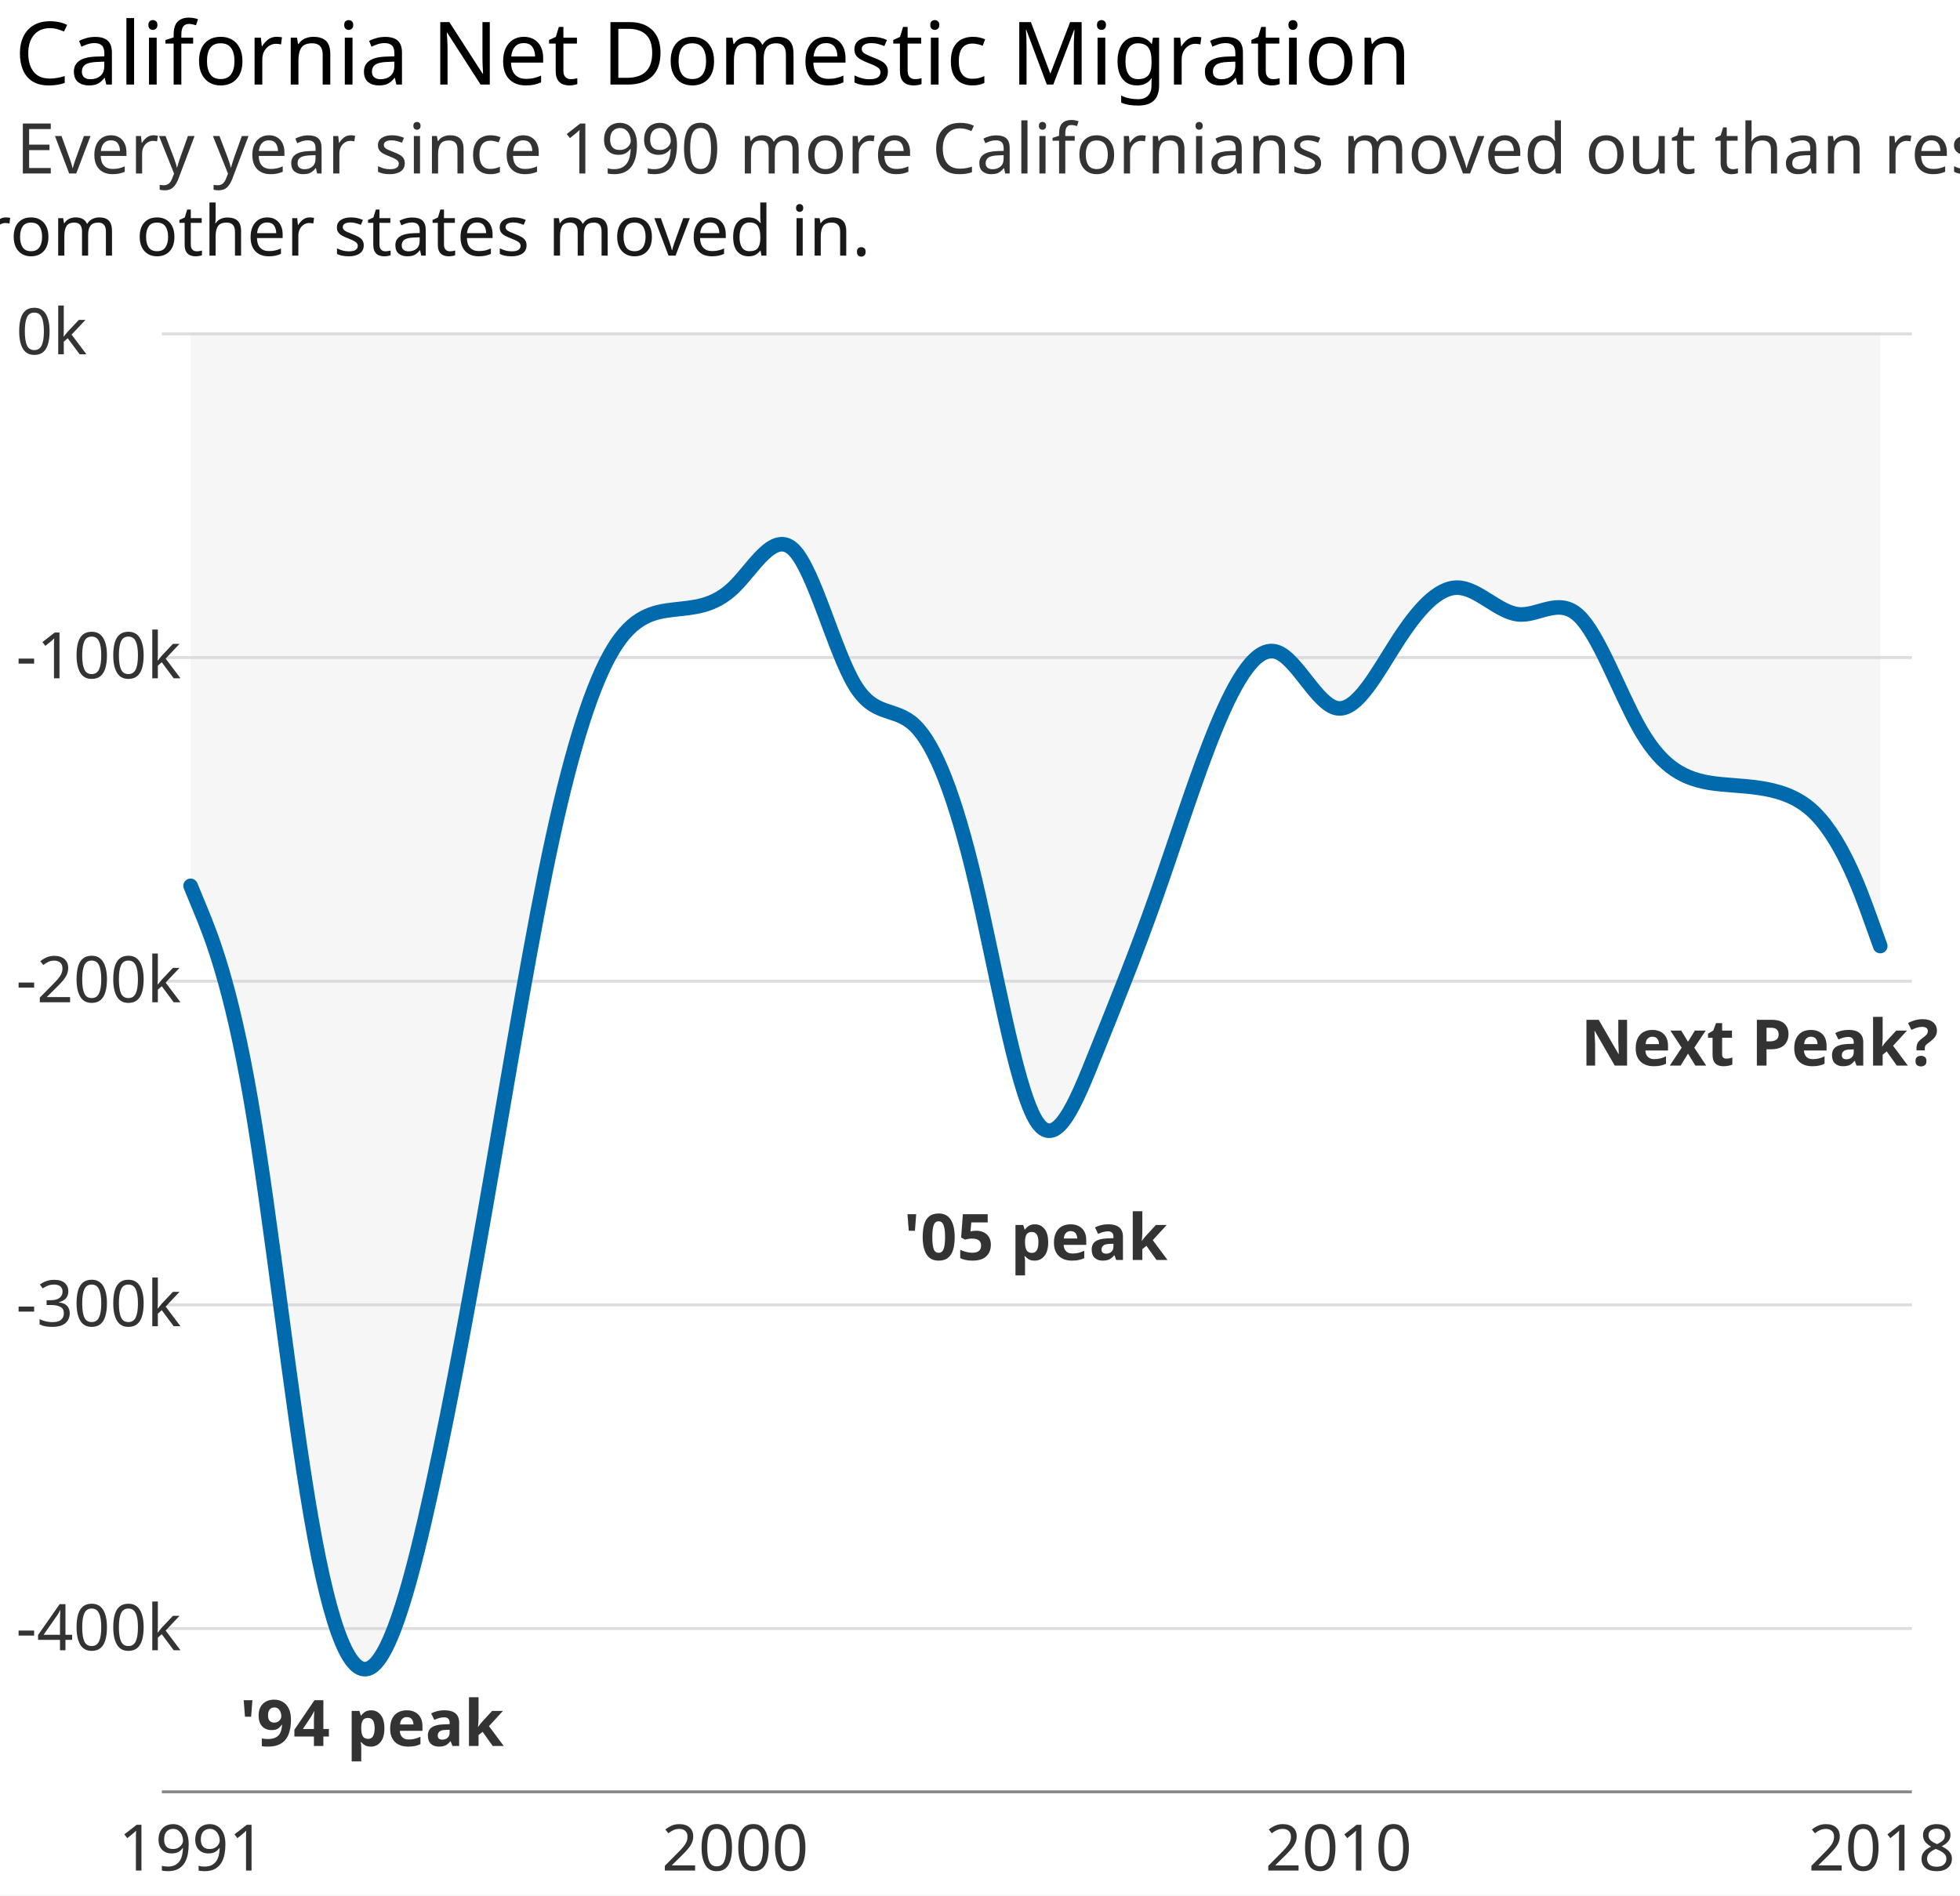
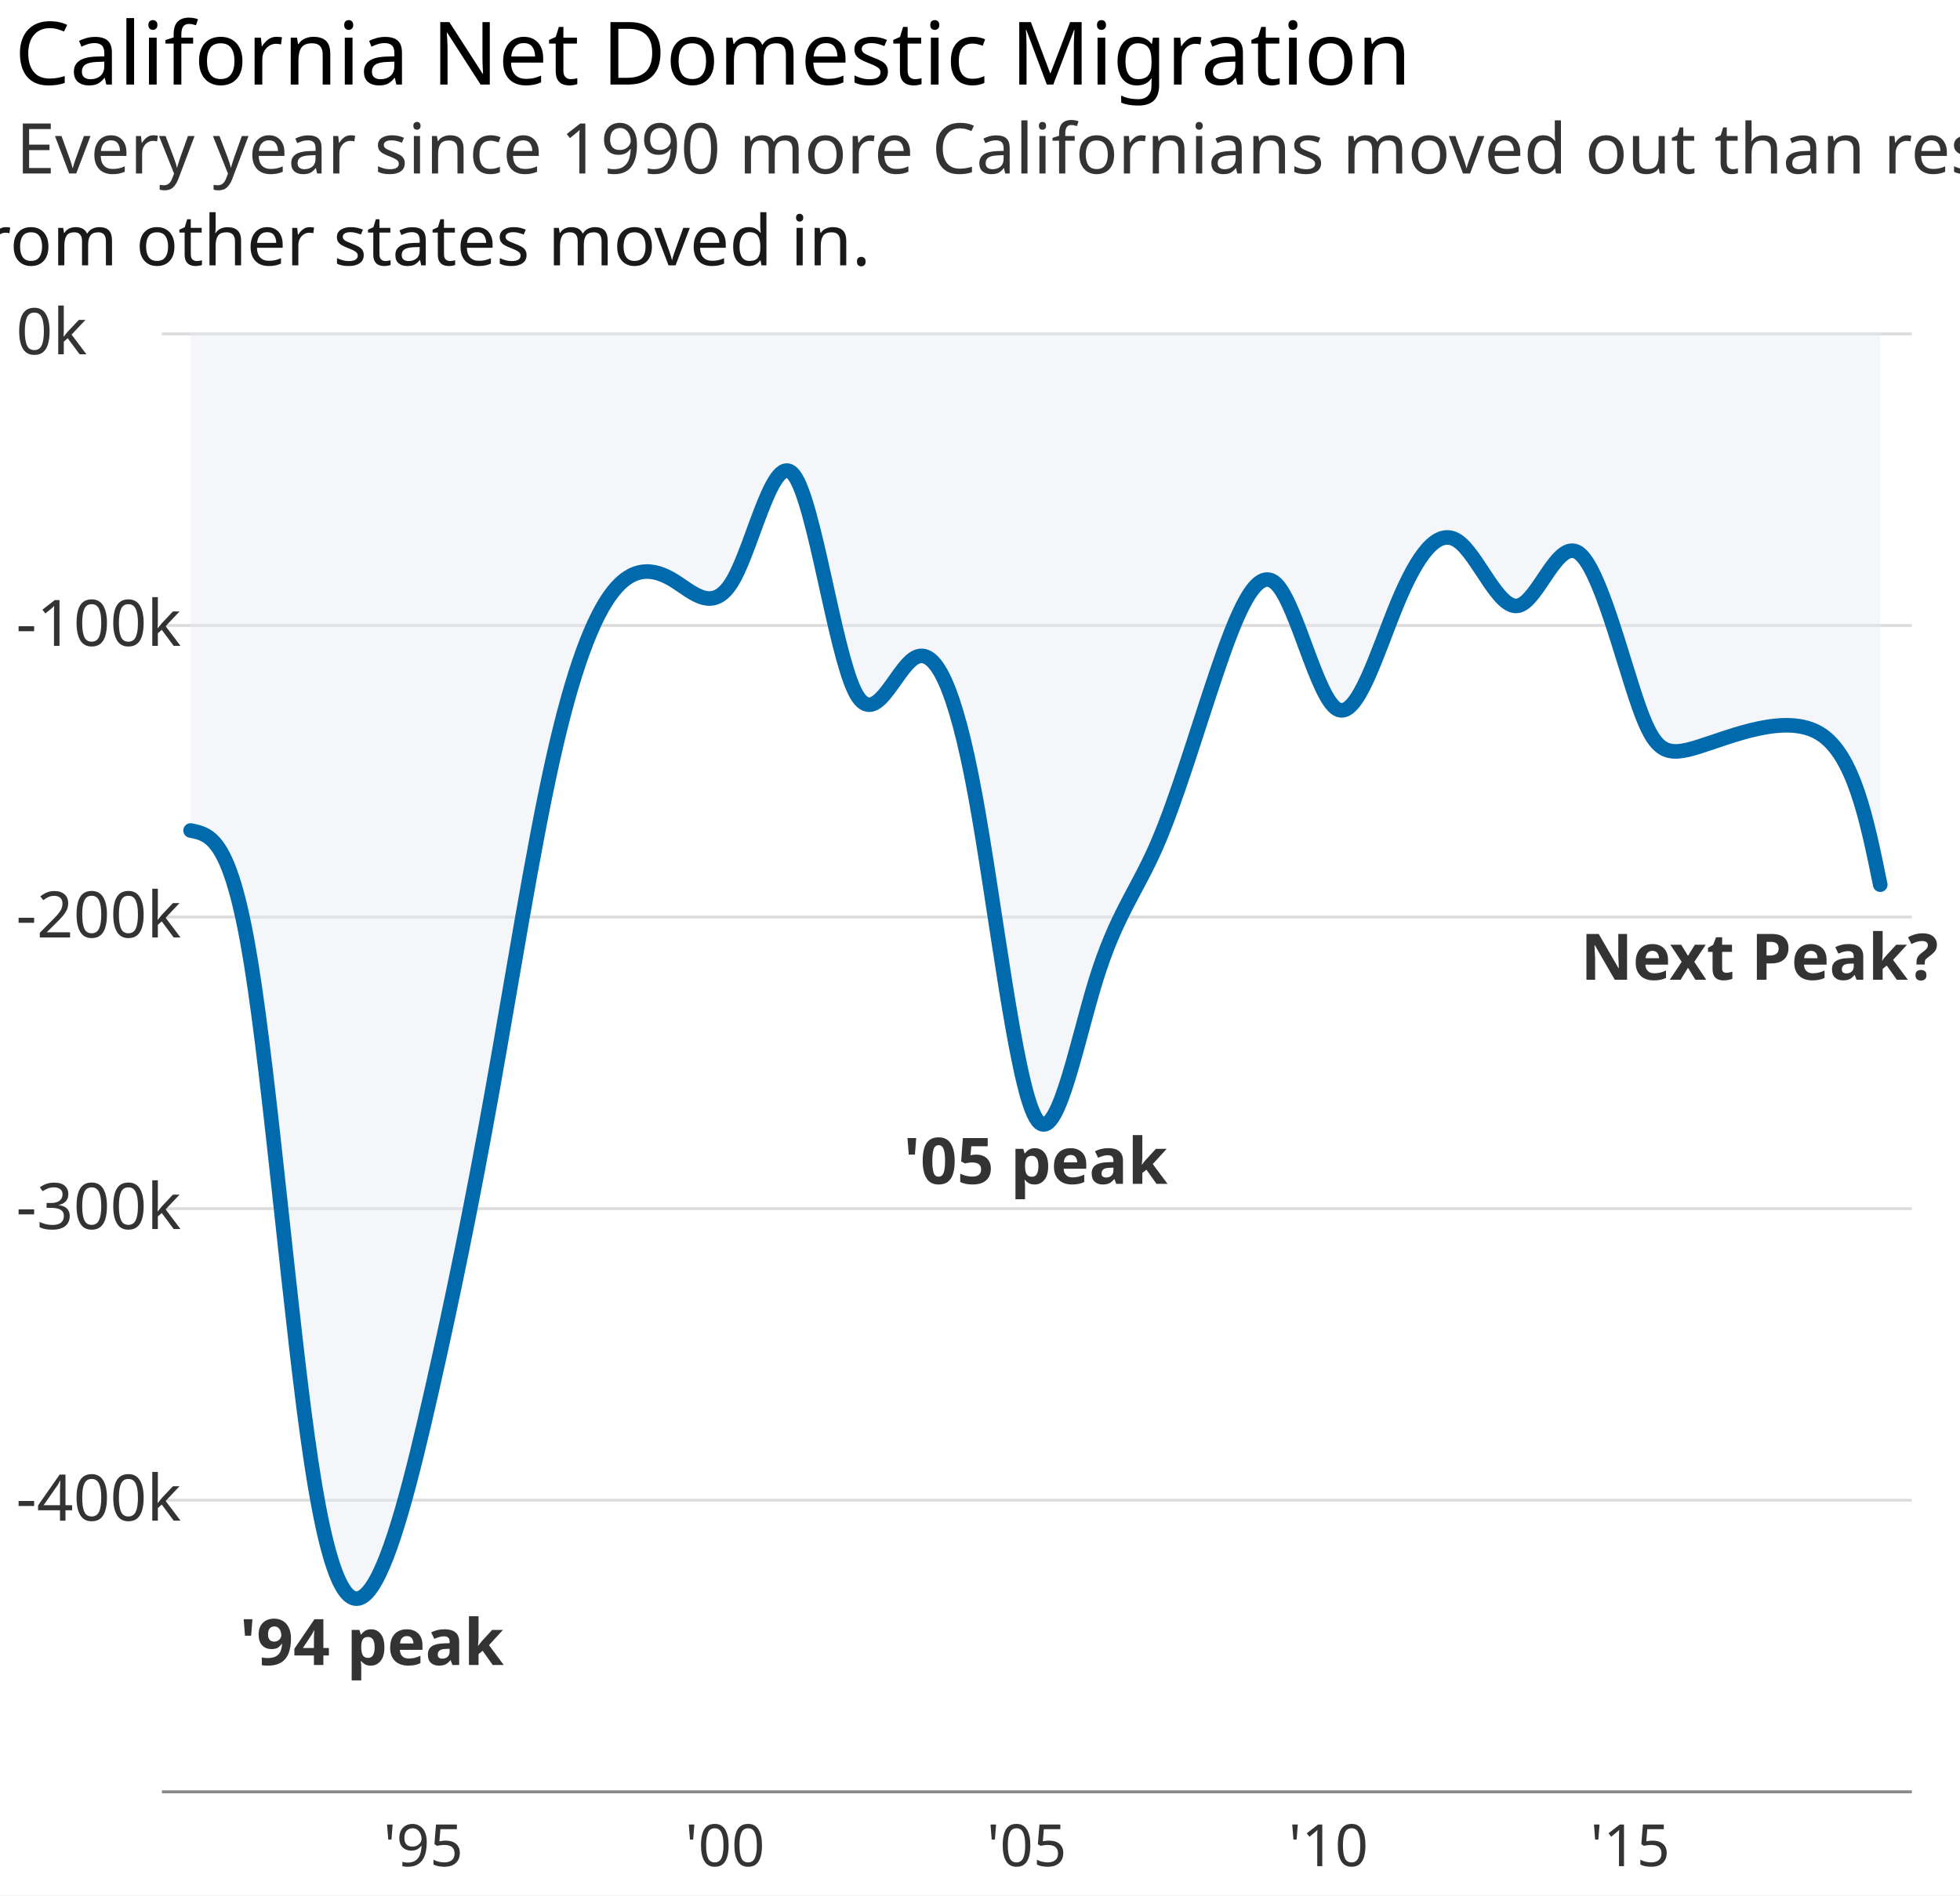
<svg xmlns="http://www.w3.org/2000/svg" class="marks" width="672" height="650" viewBox="0 0 672 650" version="1.1">
  <rect width="672" height="650" style="fill: white;" />
  <g transform="translate(55,114)">
    <g class="mark-group role-frame root" role="graphics-object" aria-roledescription="group mark container">
      <g transform="translate(0,0)">
        <path class="background" aria-hidden="true" d="M0.5,0.5h600v500h-600Z" style="fill: none; stroke: #ddd; stroke-opacity: 0;" />
        <g>
-           <g class="mark-group role-axis" role="graphics-symbol" aria-roledescription="axis" aria-label="Y-axis for a linear scale with values from -450,000 to 0">
+           <g class="mark-group role-axis" role="graphics-symbol" aria-roledescription="axis" aria-label="Y-axis for a linear scale with values from -500,000 to 0">
            <g transform="translate(0.5,0.5)">
              <path class="background" aria-hidden="true" d="M0,0h0v0h0Z" style="pointer-events: none; fill: none;" />
              <g>
                <g class="mark-rule role-axis-grid" style="pointer-events: none;">
                  <line transform="translate(0,0)" x2="600" y2="0" style="fill: none; stroke: #ddd; stroke-opacity: 1; stroke-width: 1; opacity: 1;" />
-                   <line transform="translate(0,111)" x2="600" y2="0" style="fill: none; stroke: #ddd; stroke-opacity: 1; stroke-width: 1; opacity: 1;" />
-                   <line transform="translate(0,222)" x2="600" y2="0" style="fill: none; stroke: #ddd; stroke-opacity: 1; stroke-width: 1; opacity: 1;" />
-                   <line transform="translate(0,333)" x2="600" y2="0" style="fill: none; stroke: #ddd; stroke-opacity: 1; stroke-width: 1; opacity: 1;" />
-                   <line transform="translate(0,444)" x2="600" y2="0" style="fill: none; stroke: #ddd; stroke-opacity: 1; stroke-width: 1; opacity: 1;" />
+                   <line transform="translate(0,100)" x2="600" y2="0" style="fill: none; stroke: #ddd; stroke-opacity: 1; stroke-width: 1; opacity: 1;" />
+                   <line transform="translate(0,200)" x2="600" y2="0" style="fill: none; stroke: #ddd; stroke-opacity: 1; stroke-width: 1; opacity: 1;" />
+                   <line transform="translate(0,300)" x2="600" y2="0" style="fill: none; stroke: #ddd; stroke-opacity: 1; stroke-width: 1; opacity: 1;" />
+                   <line transform="translate(0,400)" x2="600" y2="0" style="fill: none; stroke: #ddd; stroke-opacity: 1; stroke-width: 1; opacity: 1;" />
                </g>
              </g>
              <path class="foreground" aria-hidden="true" d="" style="pointer-events: none; display: none; fill: none;" />
            </g>
          </g>
          <g class="mark-group role-axis" role="graphics-symbol" aria-roledescription="axis" aria-label="X-axis for a discrete scale with 29 values: 1991, 1992, 1993, 1994, 1995, ending with 2018">
            <g transform="translate(0.5,500.5)">
              <path class="background" aria-hidden="true" d="M0,0h0v0h0Z" style="pointer-events: none; fill: none;" />
              <g>
                <g class="mark-text role-axis-label" style="pointer-events: none;">
-                   <text text-anchor="middle" transform="translate(10.34483,27)" style="font-family: Calibri; font-size: 22px; fill: #000; fill-opacity: 0.8; opacity: 1;">1991</text>
-                   <text text-anchor="middle" transform="translate(196.5517,27)" style="font-family: Calibri; font-size: 22px; fill: #000; fill-opacity: 0.8; opacity: 1;">2000</text>
-                   <text text-anchor="middle" transform="translate(403.4483,27)" style="font-family: Calibri; font-size: 22px; fill: #000; fill-opacity: 0.8; opacity: 1;">2010</text>
-                   <text text-anchor="middle" transform="translate(589.6552,27)" style="font-family: Calibri; font-size: 22px; fill: #000; fill-opacity: 0.8; opacity: 1;">2018</text>
+                   <text text-anchor="middle" transform="translate(10.34483,27)" style="font-family: Calibri; font-size: 22px; fill: #000; fill-opacity: 0; opacity: 1;">1991</text>
+                   <text text-anchor="middle" transform="translate(196.5517,27)" style="font-family: Calibri; font-size: 22px; fill: #000; fill-opacity: 0; opacity: 1;">2000</text>
+                   <text text-anchor="middle" transform="translate(403.4483,27)" style="font-family: Calibri; font-size: 22px; fill: #000; fill-opacity: 0; opacity: 1;">2010</text>
+                   <text text-anchor="middle" transform="translate(589.6552,27)" style="font-family: Calibri; font-size: 22px; fill: #000; fill-opacity: 0; opacity: 1;">2018</text>
                </g>
                <g class="mark-rule role-axis-domain" style="pointer-events: none;">
                  <line transform="translate(0,0)" x2="600" y2="0" style="fill: none; stroke: #888; stroke-width: 1; opacity: 1;" />
                </g>
              </g>
              <path class="foreground" aria-hidden="true" d="" style="pointer-events: none; display: none; fill: none;" />
            </g>
          </g>
-           <g class="mark-group role-axis" role="graphics-symbol" aria-roledescription="axis" aria-label="Y-axis titled 'Every year since 1990 more Californians moved out than residents' for a linear scale with values from -450k to 0k">
+           <g class="mark-group role-axis" role="graphics-symbol" aria-roledescription="axis" aria-label="Y-axis titled 'Every year since 1990 more Californians moved out than residents' for a linear scale with values from -500k to 0k">
            <g transform="translate(0.5,0.5)">
              <path class="background" aria-hidden="true" d="M0,0h0v0h0Z" style="pointer-events: none; fill: none;" />
              <g>
                <g class="mark-text role-axis-label" style="pointer-events: none;">
                  <text text-anchor="start" transform="translate(-50,7)" style="font-family: Calibri; font-size: 22px; fill: #000; fill-opacity: 0.8; opacity: 1;">0k</text>
-                   <text text-anchor="start" transform="translate(-50,118.1111)" style="font-family: Calibri; font-size: 22px; fill: #000; fill-opacity: 0.8; opacity: 1;">-100k</text>
-                   <text text-anchor="start" transform="translate(-50,229.2222)" style="font-family: Calibri; font-size: 22px; fill: #000; fill-opacity: 0.8; opacity: 1;">-200k</text>
-                   <text text-anchor="start" transform="translate(-50,340.3333)" style="font-family: Calibri; font-size: 22px; fill: #000; fill-opacity: 0.8; opacity: 1;">-300k</text>
-                   <text text-anchor="start" transform="translate(-50,451.4444)" style="font-family: Calibri; font-size: 22px; fill: #000; fill-opacity: 0.8; opacity: 1;">-400k</text>
+                   <text text-anchor="start" transform="translate(-50,107)" style="font-family: Calibri; font-size: 22px; fill: #000; fill-opacity: 0.8; opacity: 1;">-100k</text>
+                   <text text-anchor="start" transform="translate(-50,207)" style="font-family: Calibri; font-size: 22px; fill: #000; fill-opacity: 0.8; opacity: 1;">-200k</text>
+                   <text text-anchor="start" transform="translate(-50,307)" style="font-family: Calibri; font-size: 22px; fill: #000; fill-opacity: 0.8; opacity: 1;">-300k</text>
+                   <text text-anchor="start" transform="translate(-50,407)" style="font-family: Calibri; font-size: 22px; fill: #000; fill-opacity: 0.8; opacity: 1;">-400k</text>
                </g>
                <g class="mark-rule role-axis-domain" style="pointer-events: none;">
                  <line transform="translate(0,500)" x2="0" y2="-500" style="fill: none; stroke: #888; stroke-width: 0; opacity: 1;" />
                </g>
                <g class="mark-text role-axis-title" style="pointer-events: none;">
                  <text text-anchor="start" transform="translate(-50,-55)" style="font-family: Calibri; font-size: 24px; font-weight: normal; fill: #000; fill-opacity: 0.8; opacity: 1;">Every year since 1990 more Californians moved out than residents</text>
                </g>
              </g>
              <path class="foreground" aria-hidden="true" d="" style="pointer-events: none; display: none; fill: none;" />
            </g>
          </g>
          <g class="mark-area role-mark layer_0_marks" role="graphics-symbol" aria-roledescription="area mark container">
-             <path d="M10.345,189.798L13.793,198.169C17.241,206.54,24.138,223.281,31.034,263.416C37.931,303.551,44.828,367.078,51.724,406.764C58.621,446.451,65.517,462.296,72.414,457.66C79.31,453.024,86.207,427.906,93.103,396.364C100,364.823,106.897,326.856,113.793,286.9C120.69,246.944,127.586,204.998,134.483,173.308C141.379,141.617,148.276,120.183,155.172,108.747C162.069,97.311,168.966,95.875,175.862,95.082C182.759,94.288,189.655,94.137,196.552,87.463C203.448,80.789,210.345,67.591,217.241,74.664C224.138,81.736,231.034,109.079,237.931,120.683C244.828,132.286,251.724,128.15,258.621,134.756C265.517,141.361,272.414,158.71,279.31,187.894C286.207,217.077,293.103,258.097,300,269.915C306.897,281.733,313.793,264.349,320.69,247.156C327.586,229.963,334.483,212.961,341.379,193.428C348.276,173.894,355.172,151.827,362.069,135.173C368.966,118.518,375.862,107.274,382.759,109.572C389.655,111.87,396.552,127.709,403.448,128.885C410.345,130.061,417.241,116.574,424.138,105.897C431.034,95.221,437.931,87.356,444.828,87.533C451.724,87.71,458.621,95.931,465.517,96.678C472.414,97.425,479.31,90.699,486.207,97.099C493.103,103.5,500,123.027,506.897,135.334C513.793,147.64,520.69,152.726,531.034,154.448C541.379,156.17,555.172,154.528,565.517,163.299C575.862,172.07,582.759,191.253,586.207,200.844L589.655,210.436L589.655,0L586.207,0C582.759,0,575.862,0,565.517,0C555.172,0,541.379,0,531.034,0C520.69,0,513.793,0,506.897,0C500,0,493.103,0,486.207,0C479.31,0,472.414,0,465.517,0C458.621,0,451.724,0,444.828,0C437.931,0,431.034,0,424.138,0C417.241,0,410.345,0,403.448,0C396.552,0,389.655,0,382.759,0C375.862,0,368.966,0,362.069,0C355.172,0,348.276,0,341.379,0C334.483,0,327.586,0,320.69,0C313.793,0,306.897,0,300,0C293.103,0,286.207,0,279.31,0C272.414,0,265.517,0,258.621,0C251.724,0,244.828,0,237.931,0C231.034,0,224.138,0,217.241,0C210.345,0,203.448,0,196.552,0C189.655,0,182.759,0,175.862,0C168.966,0,162.069,0,155.172,0C148.276,0,141.379,0,134.483,0C127.586,0,120.69,0,113.793,0C106.897,0,100,0,93.103,0C86.207,0,79.31,0,72.414,0C65.517,0,58.621,0,51.724,0C44.828,0,37.931,0,31.034,0C24.138,0,17.241,0,13.793,0L10.345,0Z" style="fill: lightgray; opacity: 0.2;" />
+             <path d="M10.345,170.818C17.241,172.182,24.138,173.546,31.034,216.021C37.931,258.496,44.828,342.083,51.724,387.545C58.621,433.007,65.517,440.344,72.414,430.327C79.31,420.31,86.207,392.938,93.103,362.51C100,332.082,106.897,298.599,113.793,260.001C120.69,221.403,127.586,177.692,134.483,146.747C141.379,115.802,148.276,97.624,155.172,88.873C162.069,80.122,168.966,80.8,175.862,84.995C182.759,89.19,189.655,96.903,196.552,84.588C203.448,72.273,210.345,39.931,217.241,48.954C224.138,57.977,231.034,108.365,237.931,122.78C244.828,137.195,251.724,115.636,258.621,111.612C265.517,107.588,272.414,121.098,279.31,158.452C286.207,195.806,293.103,257.006,300,269.205C306.897,281.404,313.793,244.604,320.69,222.268C327.586,199.932,334.483,192.06,341.379,176.364C348.276,160.668,355.172,137.148,362.069,116.785C368.966,96.422,375.862,79.218,382.759,86.428C389.655,93.638,396.55,125.263,403.448,129.193C410.346,133.123,417.247,109.358,424.138,92.778C431.029,76.198,437.909,66.805,444.828,71.541C451.746,76.277,458.703,95.143,465.517,93.736C472.331,92.329,479.002,70.648,486.207,75.575C493.411,80.502,501.149,112.035,506.897,128.299C512.644,144.563,516.402,145.556,527.586,142.03C538.771,138.504,557.383,130.458,568.966,137.598C580.548,144.738,585.102,167.065,589.655,189.392L589.655,0C585.102,0,580.548,0,568.966,0C557.383,0,538.771,0,527.586,0C516.402,0,512.644,0,506.897,0C501.149,0,493.411,0,486.207,0C479.002,0,472.331,0,465.517,0C458.703,0,451.746,0,444.828,0C437.909,0,431.029,0,424.138,0C417.247,0,410.346,0,403.448,0C396.55,0,389.655,0,382.759,0C375.862,0,368.966,0,362.069,0C355.172,0,348.276,0,341.379,0C334.483,0,327.586,0,320.69,0C313.793,0,306.897,0,300,0C293.103,0,286.207,0,279.31,0C272.414,0,265.517,0,258.621,0C251.724,0,244.828,0,237.931,0C231.034,0,224.138,0,217.241,0C210.345,0,203.448,0,196.552,0C189.655,0,182.759,0,175.862,0C168.966,0,162.069,0,155.172,0C148.276,0,141.379,0,134.483,0C127.586,0,120.69,0,113.793,0C106.897,0,100,0,93.103,0C86.207,0,79.31,0,72.414,0C65.517,0,58.621,0,51.724,0C44.828,0,37.931,0,31.034,0C24.138,0,17.241,0,10.345,0Z" style="fill: #e5e8ef; opacity: 0.4;" />
          </g>
          <g class="mark-line role-mark layer_1_marks" role="graphics-symbol" aria-roledescription="line mark container">
-             <path d="M10.345,189.798L13.793,198.169C17.241,206.54,24.138,223.281,31.034,263.416C37.931,303.551,44.828,367.078,51.724,406.764C58.621,446.451,65.517,462.296,72.414,457.66C79.31,453.024,86.207,427.906,93.103,396.364C100,364.823,106.897,326.856,113.793,286.9C120.69,246.944,127.586,204.998,134.483,173.308C141.379,141.617,148.276,120.183,155.172,108.747C162.069,97.311,168.966,95.875,175.862,95.082C182.759,94.288,189.655,94.137,196.552,87.463C203.448,80.789,210.345,67.591,217.241,74.664C224.138,81.736,231.034,109.079,237.931,120.683C244.828,132.286,251.724,128.15,258.621,134.756C265.517,141.361,272.414,158.71,279.31,187.894C286.207,217.077,293.103,258.097,300,269.915C306.897,281.733,313.793,264.349,320.69,247.156C327.586,229.963,334.483,212.961,341.379,193.428C348.276,173.894,355.172,151.827,362.069,135.173C368.966,118.518,375.862,107.274,382.759,109.572C389.655,111.87,396.552,127.709,403.448,128.885C410.345,130.061,417.241,116.574,424.138,105.897C431.034,95.221,437.931,87.356,444.828,87.533C451.724,87.71,458.621,95.931,465.517,96.678C472.414,97.425,479.31,90.699,486.207,97.099C493.103,103.5,500,123.027,506.897,135.334C513.793,147.64,520.69,152.726,531.034,154.448C541.379,156.17,555.172,154.528,565.517,163.299C575.862,172.07,582.759,191.253,586.207,200.844L589.655,210.436" style="fill: none; stroke: #006aac; stroke-width: 5; stroke-linecap: round;" />
+             <path d="M10.345,170.818C17.241,172.182,24.138,173.546,31.034,216.021C37.931,258.496,44.828,342.083,51.724,387.545C58.621,433.007,65.517,440.344,72.414,430.327C79.31,420.31,86.207,392.938,93.103,362.51C100,332.082,106.897,298.599,113.793,260.001C120.69,221.403,127.586,177.692,134.483,146.747C141.379,115.802,148.276,97.624,155.172,88.873C162.069,80.122,168.966,80.8,175.862,84.995C182.759,89.19,189.655,96.903,196.552,84.588C203.448,72.273,210.345,39.931,217.241,48.954C224.138,57.977,231.034,108.365,237.931,122.78C244.828,137.195,251.724,115.636,258.621,111.612C265.517,107.588,272.414,121.098,279.31,158.452C286.207,195.806,293.103,257.006,300,269.205C306.897,281.404,313.793,244.604,320.69,222.268C327.586,199.932,334.483,192.06,341.379,176.364C348.276,160.668,355.172,137.148,362.069,116.785C368.966,96.422,375.862,79.218,382.759,86.428C389.655,93.638,396.55,125.263,403.448,129.193C410.346,133.123,417.247,109.358,424.138,92.778C431.029,76.198,437.909,66.805,444.828,71.541C451.746,76.277,458.703,95.143,465.517,93.736C472.331,92.329,479.002,70.648,486.207,75.575C493.411,80.502,501.149,112.035,506.897,128.299C512.644,144.563,516.402,145.556,527.586,142.03C538.771,138.504,557.383,130.458,568.966,137.598C580.548,144.738,585.102,167.065,589.655,189.392" style="fill: none; stroke: #006aac; stroke-width: 5; stroke-linecap: round;" />
          </g>
          <g class="mark-text role-mark layer_2_marks" role="graphics-object" aria-roledescription="text mark container">
-             <text text-anchor="middle" transform="translate(72.41379,484.7778)" style="font-family: calibri; font-size: 22px; font-weight: bold; fill: black; opacity: 0.8;">'94 peak</text>
-             <text text-anchor="middle" transform="translate(300,318.1111)" style="font-family: calibri; font-size: 22px; font-weight: bold; fill: black; opacity: 0.8;">'05 peak</text>
-             <text text-anchor="middle" transform="translate(548.2759,251.4444)" style="font-family: calibri; font-size: 22px; font-weight: bold; fill: black; opacity: 0.8;">Next Peak?</text>
+             <text text-anchor="middle" transform="translate(72.41379,457)" style="font-family: calibri; font-size: 22px; font-weight: bold; fill: black; opacity: 0.8;">'94 peak</text>
+             <text text-anchor="middle" transform="translate(300,292)" style="font-family: calibri; font-size: 22px; font-weight: bold; fill: black; opacity: 0.8;">'05 peak</text>
+             <text text-anchor="middle" transform="translate(548.2759,222)" style="font-family: calibri; font-size: 22px; font-weight: bold; fill: black; opacity: 0.8;">Next Peak?</text>
          </g>
          <g class="mark-text role-mark layer_3_marks" role="graphics-object" aria-roledescription="text mark container">
-             <text text-anchor="middle" transform="translate(87.10345,-26.33333)" style="font-family: calibri; font-size: 24px; fill: black; opacity: 0.9;">from other states moved in.</text>
+             <text text-anchor="middle" transform="translate(87.10345,-23)" style="font-family: calibri; font-size: 24px; fill: black; opacity: 0.9;">from other states moved in.</text>
+           </g>
+           <g class="mark-text role-mark layer_4_marks" role="graphics-object" aria-roledescription="text mark container">
+             <text text-anchor="middle" transform="translate(90.10345,526)" style="font-family: calibri; font-size: 20px; fill: black; opacity: 0.8;">'95</text>
+             <text text-anchor="middle" transform="translate(193.5517,526)" style="font-family: calibri; font-size: 20px; fill: black; opacity: 0.8;">'00</text>
+             <text text-anchor="middle" transform="translate(297,526)" style="font-family: calibri; font-size: 20px; fill: black; opacity: 0.8;">'05</text>
+             <text text-anchor="middle" transform="translate(400.4483,526)" style="font-family: calibri; font-size: 20px; fill: black; opacity: 0.8;">'10</text>
+             <text text-anchor="middle" transform="translate(503.8966,526)" style="font-family: calibri; font-size: 20px; fill: black; opacity: 0.8;">'15</text>
          </g>
          <g class="mark-group role-title">
            <g transform="translate(-50,-109)">
              <path class="background" aria-hidden="true" d="M0,0h0v0h0Z" style="pointer-events: none; fill: none;" />
              <g>
                <g class="mark-text role-title-text" role="graphics-symbol" aria-roledescription="title" aria-label="Title text 'California Net Domestic Migration'" style="pointer-events: none;">
                  <text text-anchor="start" transform="translate(0,24)" style="font-family: Calibri; font-size: 30px; font-weight: normal; fill: #000; opacity: 1;">California Net Domestic Migration</text>
                </g>
              </g>
              <path class="foreground" aria-hidden="true" d="" style="pointer-events: none; display: none; fill: none;" />
            </g>
          </g>
        </g>
        <path class="foreground" aria-hidden="true" d="" style="display: none; fill: none;" />
      </g>
    </g>
  </g>
</svg>
